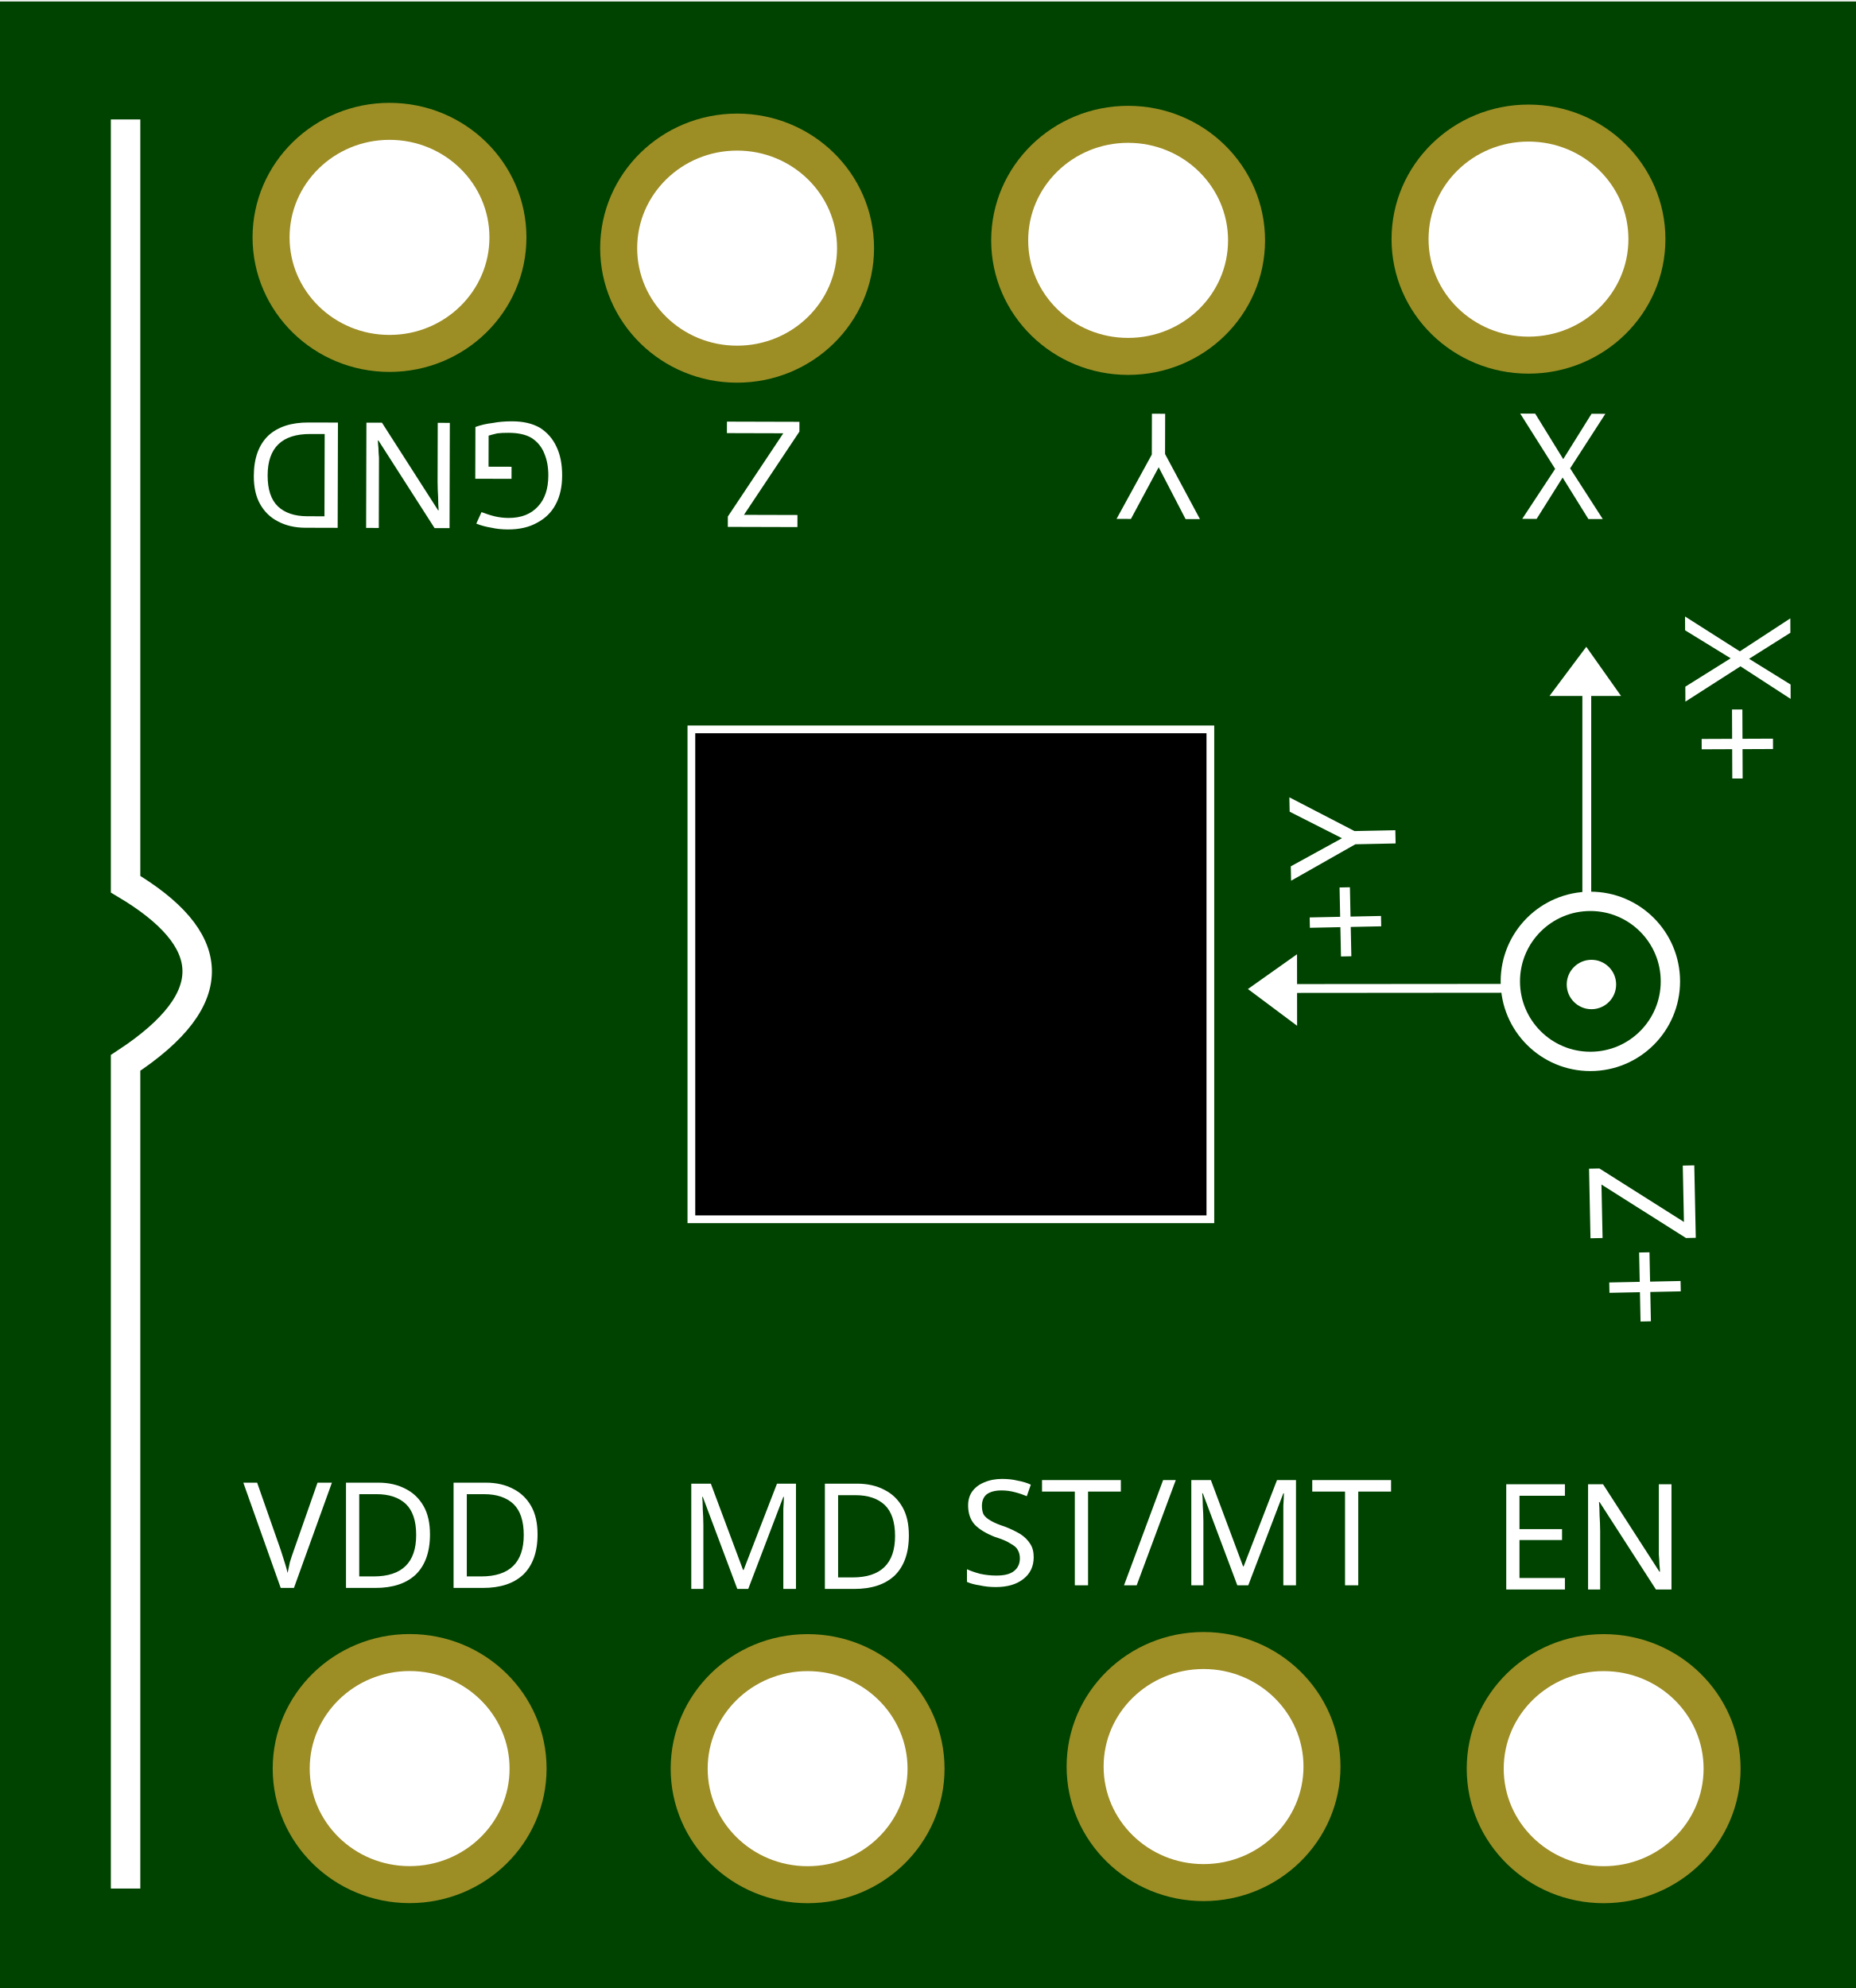
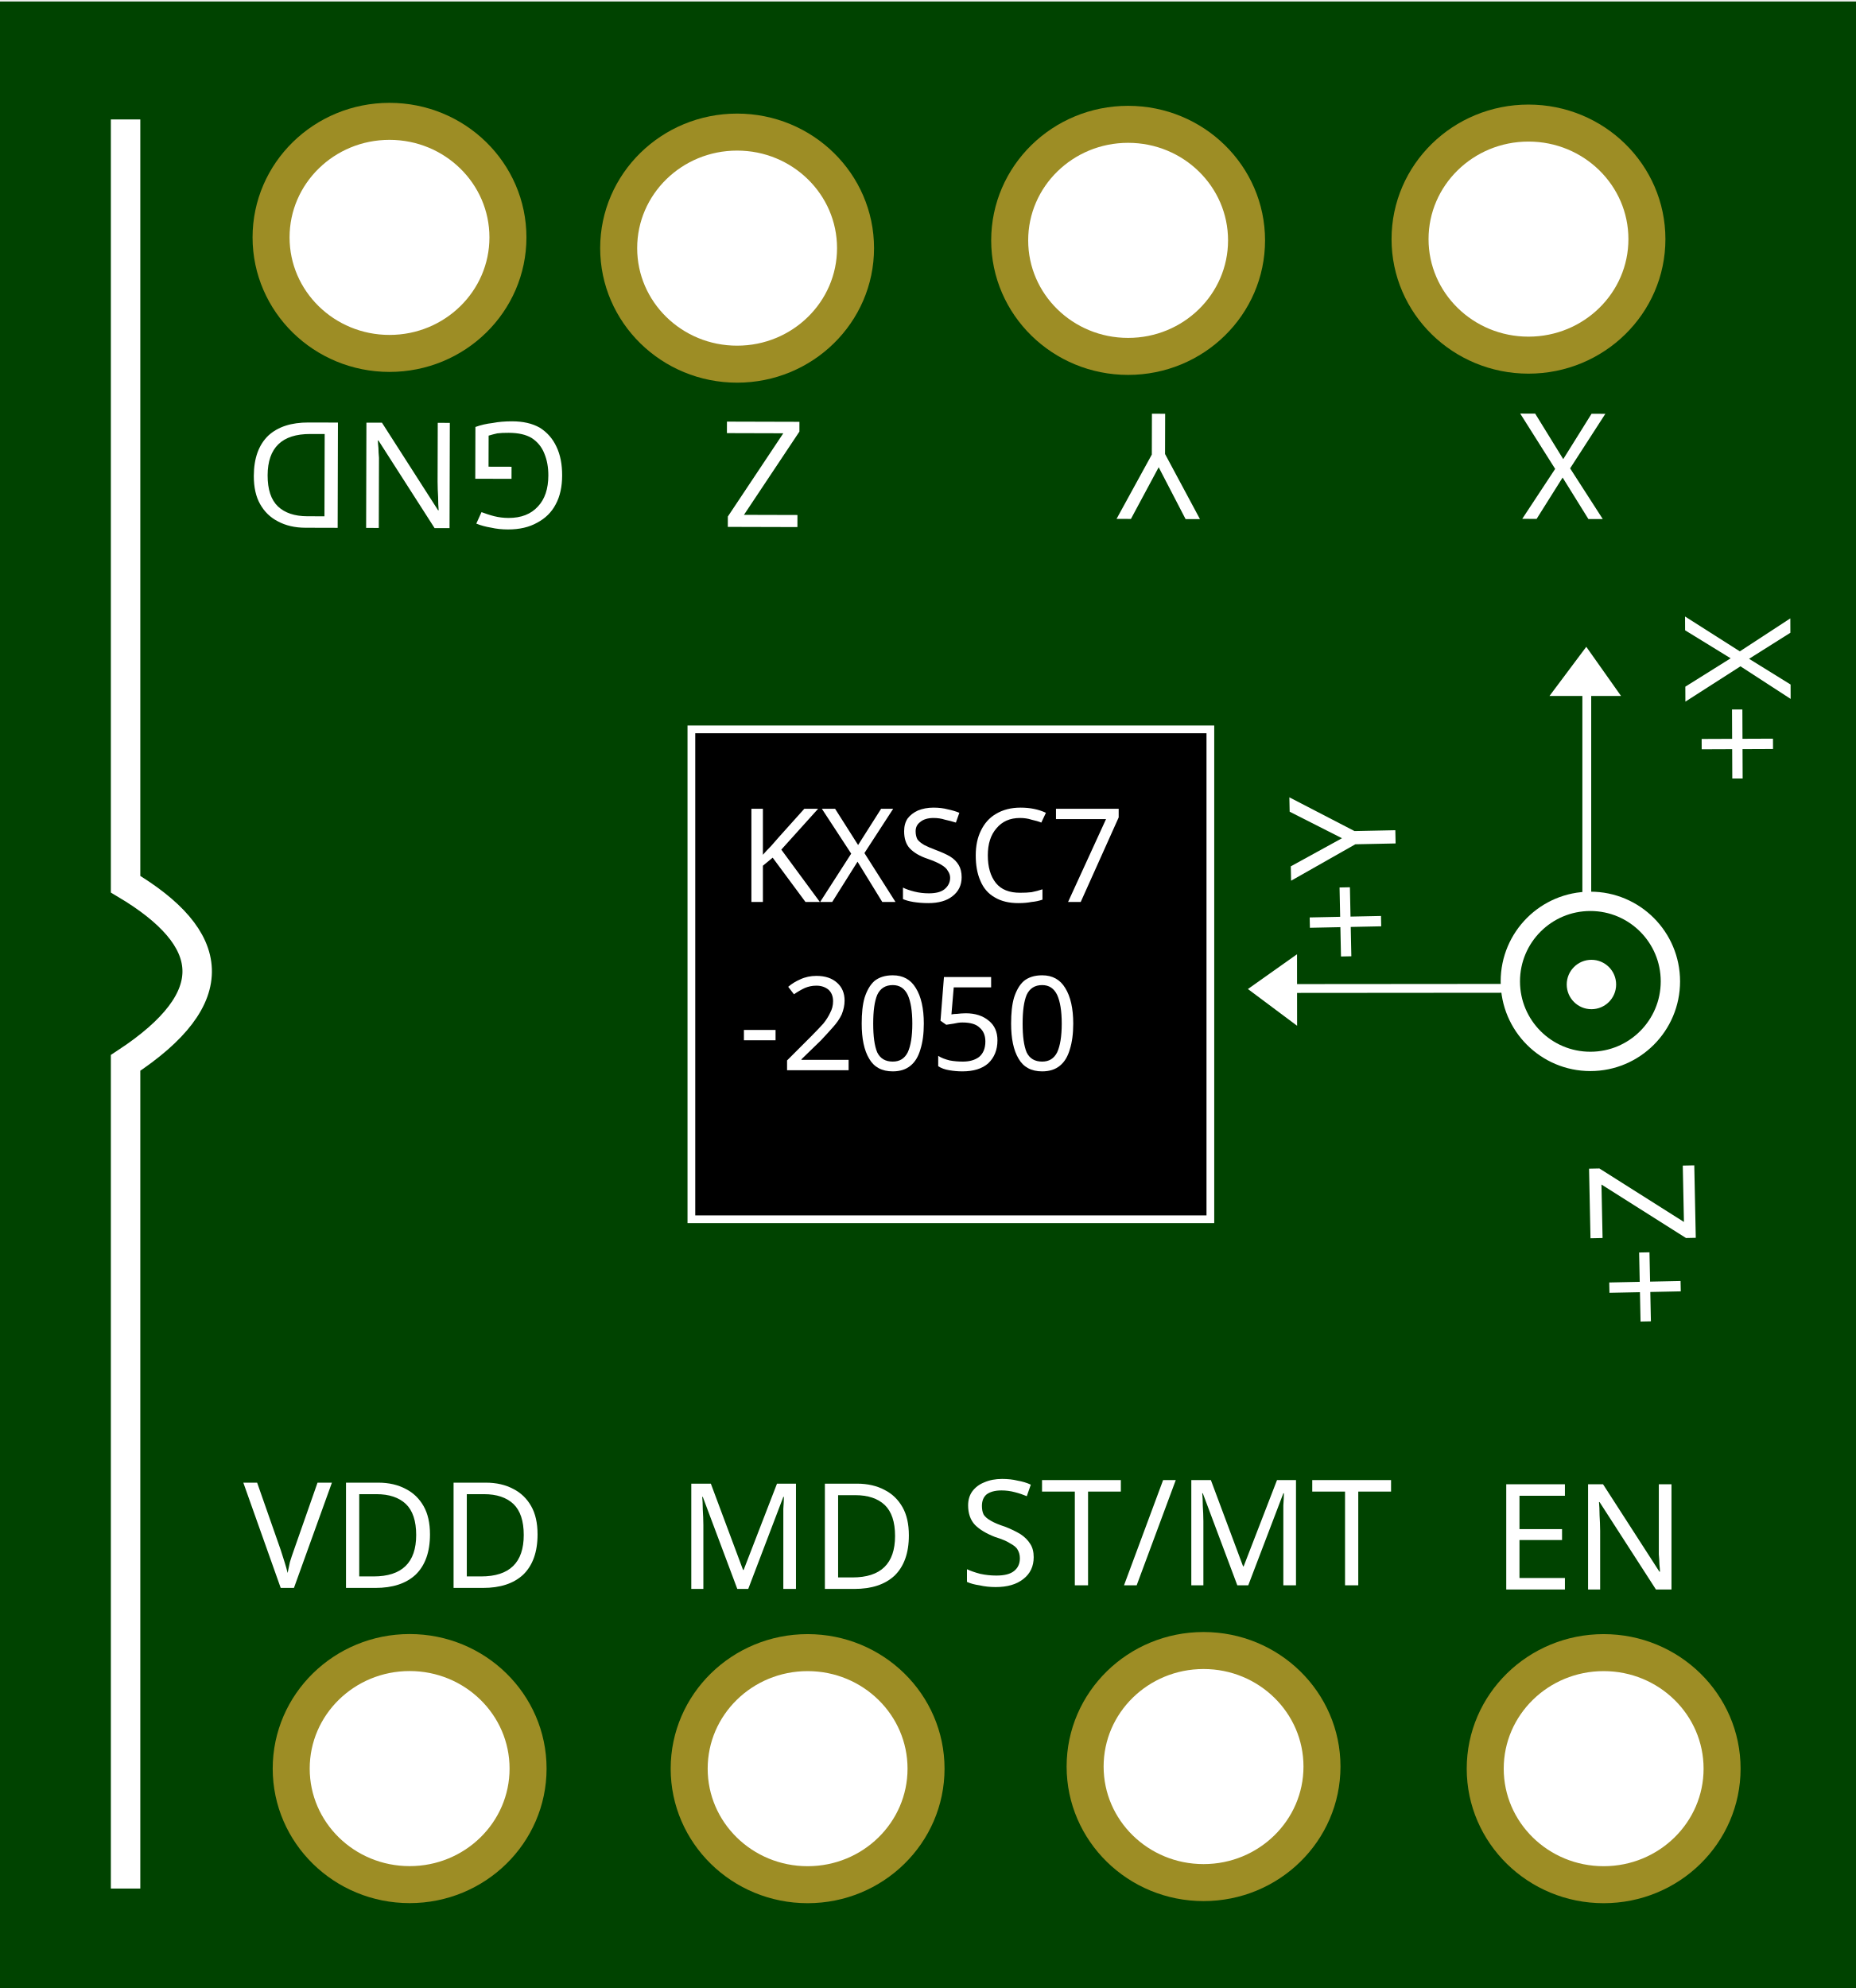
<svg xmlns="http://www.w3.org/2000/svg" version="1.2" x="0in" y="0in" width="0.7in" height="0.75in" viewBox="0 0 50.4 54" id="svg2">
  <defs id="defs810" />
  <g id="layer2" style="display:inline">
    <rect style="fill:#004300;fill-opacity:1;stroke:none;stroke-width:0.4;stroke-linejoin:miter;stroke-miterlimit:4;stroke-dasharray:none;stroke-dashoffset:0.84;stroke-opacity:1" id="rect6238" width="50.468" height="54.213" x="-2.4598743e-008" y="0.041" />
    <text xml:space="preserve" style="font-style:normal;font-weight:normal;font-size:32px;line-height:125%;font-family:sans-serif;letter-spacing:0px;word-spacing:0px;fill:#000000;fill-opacity:1;stroke:none;stroke-width:1px;stroke-linecap:butt;stroke-linejoin:miter;stroke-opacity:1" x="6.2" y="13.6" id="text4586">
      <tspan id="tspan4588" x="6.2" y="13.6" />
    </text>
  </g>
  <g id="layer3" style="display:inline">
    <rect style="fill:#000000;fill-opacity:1;stroke:#ffffff;stroke-width:0.21;stroke-linejoin:miter;stroke-miterlimit:4;stroke-dasharray:none;stroke-dashoffset:0.84;stroke-opacity:1" id="rect6241" width="14.097" height="13.307" x="18.78" y="19.812" />
  </g>
  <g id="layer6" style="display:inline">
    <circle style="display:inline;fill:none;fill-opacity:1;stroke:#ffffff;stroke-width:0.525;stroke-linejoin:miter;stroke-miterlimit:4;stroke-dasharray:none;stroke-dashoffset:0.84;stroke-opacity:1" id="path6383" cx="43.199" cy="26.657" r="2.174" />
    <ellipse id="path6385" style="display:inline;fill:#ffffff;fill-opacity:1;stroke:#fd0808;stroke-width:0;stroke-miterlimit:4;stroke-dasharray:none;stroke-opacity:1" cx="43.228" cy="26.742" rx="0.671" ry="0.671" />
    <path style="display:inline;fill:none;fill-rule:evenodd;stroke:#ffffff;stroke-width:0.24;stroke-linecap:butt;stroke-linejoin:miter;stroke-miterlimit:4;stroke-dasharray:none;stroke-opacity:1" d="m 43.102,24.614 0,-6.223" id="path4698" />
    <path style="display:inline;fill:#ffffff;fill-opacity:1;fill-rule:evenodd;stroke:none;stroke-width:0.8px;stroke-linecap:butt;stroke-linejoin:miter;stroke-opacity:1" d="m 42.089,18.904 1.943,0 -0.944,-1.335 z" id="path4700" />
    <path style="display:inline;fill:none;fill-rule:evenodd;stroke:#ffffff;stroke-width:0.24;stroke-linecap:butt;stroke-linejoin:miter;stroke-miterlimit:4;stroke-dasharray:none;stroke-opacity:1" d="m 40.942,26.846 -6.223,0.005" id="path4698-1" />
    <path style="display:inline;fill:#ffffff;fill-opacity:1;fill-rule:evenodd;stroke:none;stroke-width:0.8px;stroke-linecap:butt;stroke-linejoin:miter;stroke-opacity:1" d="m 35.233,27.863 -0.002,-1.943 -1.334,0.945 z" id="path4700-9" />
    <text xml:space="preserve" style="font-style:normal;font-weight:normal;font-size:32px;line-height:125%;font-family:sans-serif;letter-spacing:0px;word-spacing:0px;display:inline;fill:#000000;fill-opacity:1;stroke:none;stroke-width:1px;stroke-linecap:butt;stroke-linejoin:miter;stroke-opacity:1" x="16.915" y="-45.706" id="text6510-1-0-3-1-7-5" transform="matrix(0.00402041,0.9999919,-0.9999919,0.00402041,0,0)">
      <tspan id="tspan6512-26-1-1-4-2-8" x="16.915" y="-45.706" style="font-size:4px;fill:#ffffff;fill-opacity:1">X+</tspan>
    </text>
    <text xml:space="preserve" style="font-style:normal;font-weight:normal;font-size:32px;line-height:125%;font-family:sans-serif;letter-spacing:0px;word-spacing:0px;display:inline;fill:#000000;fill-opacity:1;stroke:none;stroke-width:1px;stroke-linecap:butt;stroke-linejoin:miter;stroke-opacity:1" x="-26.933" y="37.423" id="text6510-1-0-3-1-7-5-1" transform="matrix(-0.02072715,-0.9997852,0.9997852,-0.02072715,0,0)">
      <tspan id="tspan6512-26-1-1-4-2-8-6" x="-26.933" y="37.423" style="font-size:4px;fill:#ffffff;fill-opacity:1">+Y</tspan>
    </text>
    <text xml:space="preserve" style="font-style:normal;font-weight:normal;font-size:32px;line-height:125%;font-family:sans-serif;letter-spacing:0px;word-spacing:0px;display:inline;fill:#000000;fill-opacity:1;stroke:none;stroke-width:1px;stroke-linecap:butt;stroke-linejoin:miter;stroke-opacity:1" x="-37.017" y="45.355" id="text6510-1-0-3-1-7-5-1-9" transform="matrix(-0.02072715,-0.9997852,0.9997852,-0.02072715,0,0)">
      <tspan id="tspan6512-26-1-1-4-2-8-6-2" x="-37.017" y="45.355" style="font-size:4px;fill:#ffffff;fill-opacity:1">+Z</tspan>
    </text>
    <path style="display:inline;fill:none;fill-rule:evenodd;stroke:#ffffff;stroke-width:0.8px;stroke-linecap:butt;stroke-linejoin:miter;stroke-opacity:1" d="m 3.411,3.245 0,20.772 c 2.473,1.473 2.711,3.076 0,4.854 l 0,22.427" id="path6381" />
    <text xml:space="preserve" style="font-style:normal;font-weight:normal;font-size:32px;line-height:125%;font-family:sans-serif;letter-spacing:0px;word-spacing:0px;display:inline;fill:#000000;fill-opacity:1;stroke:none;stroke-width:1px;stroke-linecap:butt;stroke-linejoin:miter;stroke-opacity:1" x="40.525" y="43.174" id="text6510">
      <tspan id="tspan6512" x="40.525" y="43.174" style="font-size:4px;fill:#ffffff;fill-opacity:1">EN</tspan>
    </text>
    <text xml:space="preserve" style="font-style:normal;font-weight:normal;font-size:32px;line-height:125%;font-family:sans-serif;letter-spacing:0px;word-spacing:0px;display:inline;fill:#000000;fill-opacity:1;stroke:none;stroke-width:1px;stroke-linecap:butt;stroke-linejoin:miter;stroke-opacity:1" x="26.064" y="43.06" id="text6510-3">
      <tspan id="tspan6512-2" x="26.064" y="43.06" style="font-size:4px;fill:#ffffff;fill-opacity:1">ST/MT</tspan>
    </text>
    <text xml:space="preserve" style="font-style:normal;font-weight:normal;font-size:32px;line-height:125%;font-family:sans-serif;letter-spacing:0px;word-spacing:0px;display:inline;fill:#000000;fill-opacity:1;stroke:none;stroke-width:1px;stroke-linecap:butt;stroke-linejoin:miter;stroke-opacity:1" x="6.609" y="43.131" id="text6510-4">
      <tspan id="tspan6512-1" x="6.609" y="43.131" style="font-size:4px;fill:#ffffff;fill-opacity:1">VDD</tspan>
    </text>
    <text xml:space="preserve" style="font-style:normal;font-weight:normal;font-size:32px;line-height:125%;font-family:sans-serif;letter-spacing:0px;word-spacing:0px;display:inline;fill:#000000;fill-opacity:1;stroke:none;stroke-width:1px;stroke-linecap:butt;stroke-linejoin:miter;stroke-opacity:1" x="18.387" y="43.16" id="text6510-1">
      <tspan id="tspan6512-26" x="18.387" y="43.16" style="font-size:4px;fill:#ffffff;fill-opacity:1">MD</tspan>
    </text>
    <text xml:space="preserve" style="font-style:normal;font-weight:normal;font-size:32px;line-height:125%;font-family:sans-serif;letter-spacing:0px;word-spacing:0px;display:inline;fill:#000000;fill-opacity:1;stroke:none;stroke-width:1px;stroke-linecap:butt;stroke-linejoin:miter;stroke-opacity:1" x="-15.555" y="-11.455" id="text6510-1-0" transform="matrix(-0.9999963,-0.00273196,0.00273196,-0.9999963,0,0)">
      <tspan id="tspan6512-26-1" x="-15.555" y="-11.455" style="font-size:4px;fill:#ffffff;fill-opacity:1">GND</tspan>
    </text>
    <text xml:space="preserve" style="font-style:normal;font-weight:normal;font-size:32px;line-height:125%;font-family:sans-serif;letter-spacing:0px;word-spacing:0px;display:inline;fill:#000000;fill-opacity:1;stroke:none;stroke-width:1px;stroke-linecap:butt;stroke-linejoin:miter;stroke-opacity:1" x="-21.903" y="-11.398" id="text6510-1-0-3" transform="matrix(-0.9999963,-0.00273196,0.00273196,-0.9999963,0,0)">
      <tspan id="tspan6512-26-1-1" x="-21.903" y="-11.398" style="font-size:4px;fill:#ffffff;fill-opacity:1">Z</tspan>
    </text>
    <text xml:space="preserve" style="font-style:normal;font-weight:normal;font-size:32px;line-height:125%;font-family:sans-serif;letter-spacing:0px;word-spacing:0px;display:inline;fill:#000000;fill-opacity:1;stroke:none;stroke-width:1px;stroke-linecap:butt;stroke-linejoin:miter;stroke-opacity:1" x="-32.631" y="-11.154" id="text6510-1-0-3-1" transform="matrix(-0.9999963,-0.00273196,0.00273196,-0.9999963,0,0)">
      <tspan id="tspan6512-26-1-1-4" x="-32.631" y="-11.154" style="font-size:4px;fill:#ffffff;fill-opacity:1">Y</tspan>
    </text>
    <text xml:space="preserve" style="font-style:normal;font-weight:normal;font-size:32px;line-height:125%;font-family:sans-serif;letter-spacing:0px;word-spacing:0px;display:inline;fill:#000000;fill-opacity:1;stroke:none;stroke-width:1px;stroke-linecap:butt;stroke-linejoin:miter;stroke-opacity:1" x="-43.653" y="-11.123" id="text6510-1-0-3-1-7" transform="matrix(-0.9999963,-0.00273196,0.00273196,-0.9999963,0,0)">
      <tspan id="tspan6512-26-1-1-4-2" x="-43.653" y="-11.123" style="font-size:4px;fill:#ffffff;fill-opacity:1">X</tspan>
    </text>
  </g>
+   <g id="layer1">
+     <text xml:space="preserve" style="font-style:normal;font-weight:normal;font-size:28.364px;line-height:125%;font-family:sans-serif;letter-spacing:0px;word-spacing:0px;display:inline;fill:#000000;fill-opacity:1;stroke:none;stroke-width:1px;stroke-linecap:butt;stroke-linejoin:miter;stroke-opacity:1" x="20.066" y="24.5" id="text6510-4-2">
+       <tspan id="tspan6512-1-3" x="20.066" y="24.5" style="font-size:3.546px;fill:#ffffff;fill-opacity:1">KXSC7</tspan>
+       <tspan x="20.066" y="29.074" style="font-size:3.546px;fill:#ffffff;fill-opacity:1" id="tspan4214">-2050</tspan>
+     </text>
+   </g>
  <g id="layer5" style="display:inline">
    <ellipse style="display:inline;fill:#ffffff;fill-opacity:1;stroke:#9d8d25;stroke-width:1.005;stroke-linejoin:miter;stroke-miterlimit:4;stroke-dasharray:none;stroke-dashoffset:0.84;stroke-opacity:1" id="path6261-09" cx="10.58" cy="6.448" rx="3.217" ry="3.152" />
    <ellipse style="display:inline;fill:#ffffff;fill-opacity:1;stroke:#9d8d25;stroke-width:1.005;stroke-linejoin:miter;stroke-miterlimit:4;stroke-dasharray:none;stroke-dashoffset:0.84;stroke-opacity:1" id="path6261-09-2" cx="20.022" cy="6.74" rx="3.217" ry="3.152" />
    <ellipse style="display:inline;fill:#ffffff;fill-opacity:1;stroke:#9d8d25;stroke-width:1.005;stroke-linejoin:miter;stroke-miterlimit:4;stroke-dasharray:none;stroke-dashoffset:0.84;stroke-opacity:1" id="path6261-09-2-6" cx="30.643" cy="6.529" rx="3.217" ry="3.152" />
    <ellipse style="display:inline;fill:#ffffff;fill-opacity:1;stroke:#9d8d25;stroke-width:1.005;stroke-linejoin:miter;stroke-miterlimit:4;stroke-dasharray:none;stroke-dashoffset:0.84;stroke-opacity:1" id="path6261-09-2-6-1" cx="41.518" cy="6.495" rx="3.217" ry="3.152" />
    <ellipse style="display:inline;fill:#ffffff;fill-opacity:1;stroke:#9d8d25;stroke-width:1.005;stroke-linejoin:miter;stroke-miterlimit:4;stroke-dasharray:none;stroke-dashoffset:0.84;stroke-opacity:1" id="path6261" cx="11.127" cy="48.04" rx="3.217" ry="3.152" />
    <ellipse style="display:inline;fill:#ffffff;fill-opacity:1;stroke:#9d8d25;stroke-width:1.005;stroke-linejoin:miter;stroke-miterlimit:4;stroke-dasharray:none;stroke-dashoffset:0.84;stroke-opacity:1" id="path6261-5" cx="21.937" cy="48.042" rx="3.217" ry="3.152" />
    <ellipse style="display:inline;fill:#ffffff;fill-opacity:1;stroke:#9d8d25;stroke-width:1.005;stroke-linejoin:miter;stroke-miterlimit:4;stroke-dasharray:none;stroke-dashoffset:0.84;stroke-opacity:1" id="path6261-3" cx="32.692" cy="47.985" rx="3.217" ry="3.152" />
    <ellipse style="display:inline;fill:#ffffff;fill-opacity:1;stroke:#9d8d25;stroke-width:1.005;stroke-linejoin:miter;stroke-miterlimit:4;stroke-dasharray:none;stroke-dashoffset:0.84;stroke-opacity:1" id="path6261-0" cx="43.56" cy="48.042" rx="3.217" ry="3.152" />
  </g>
</svg>
